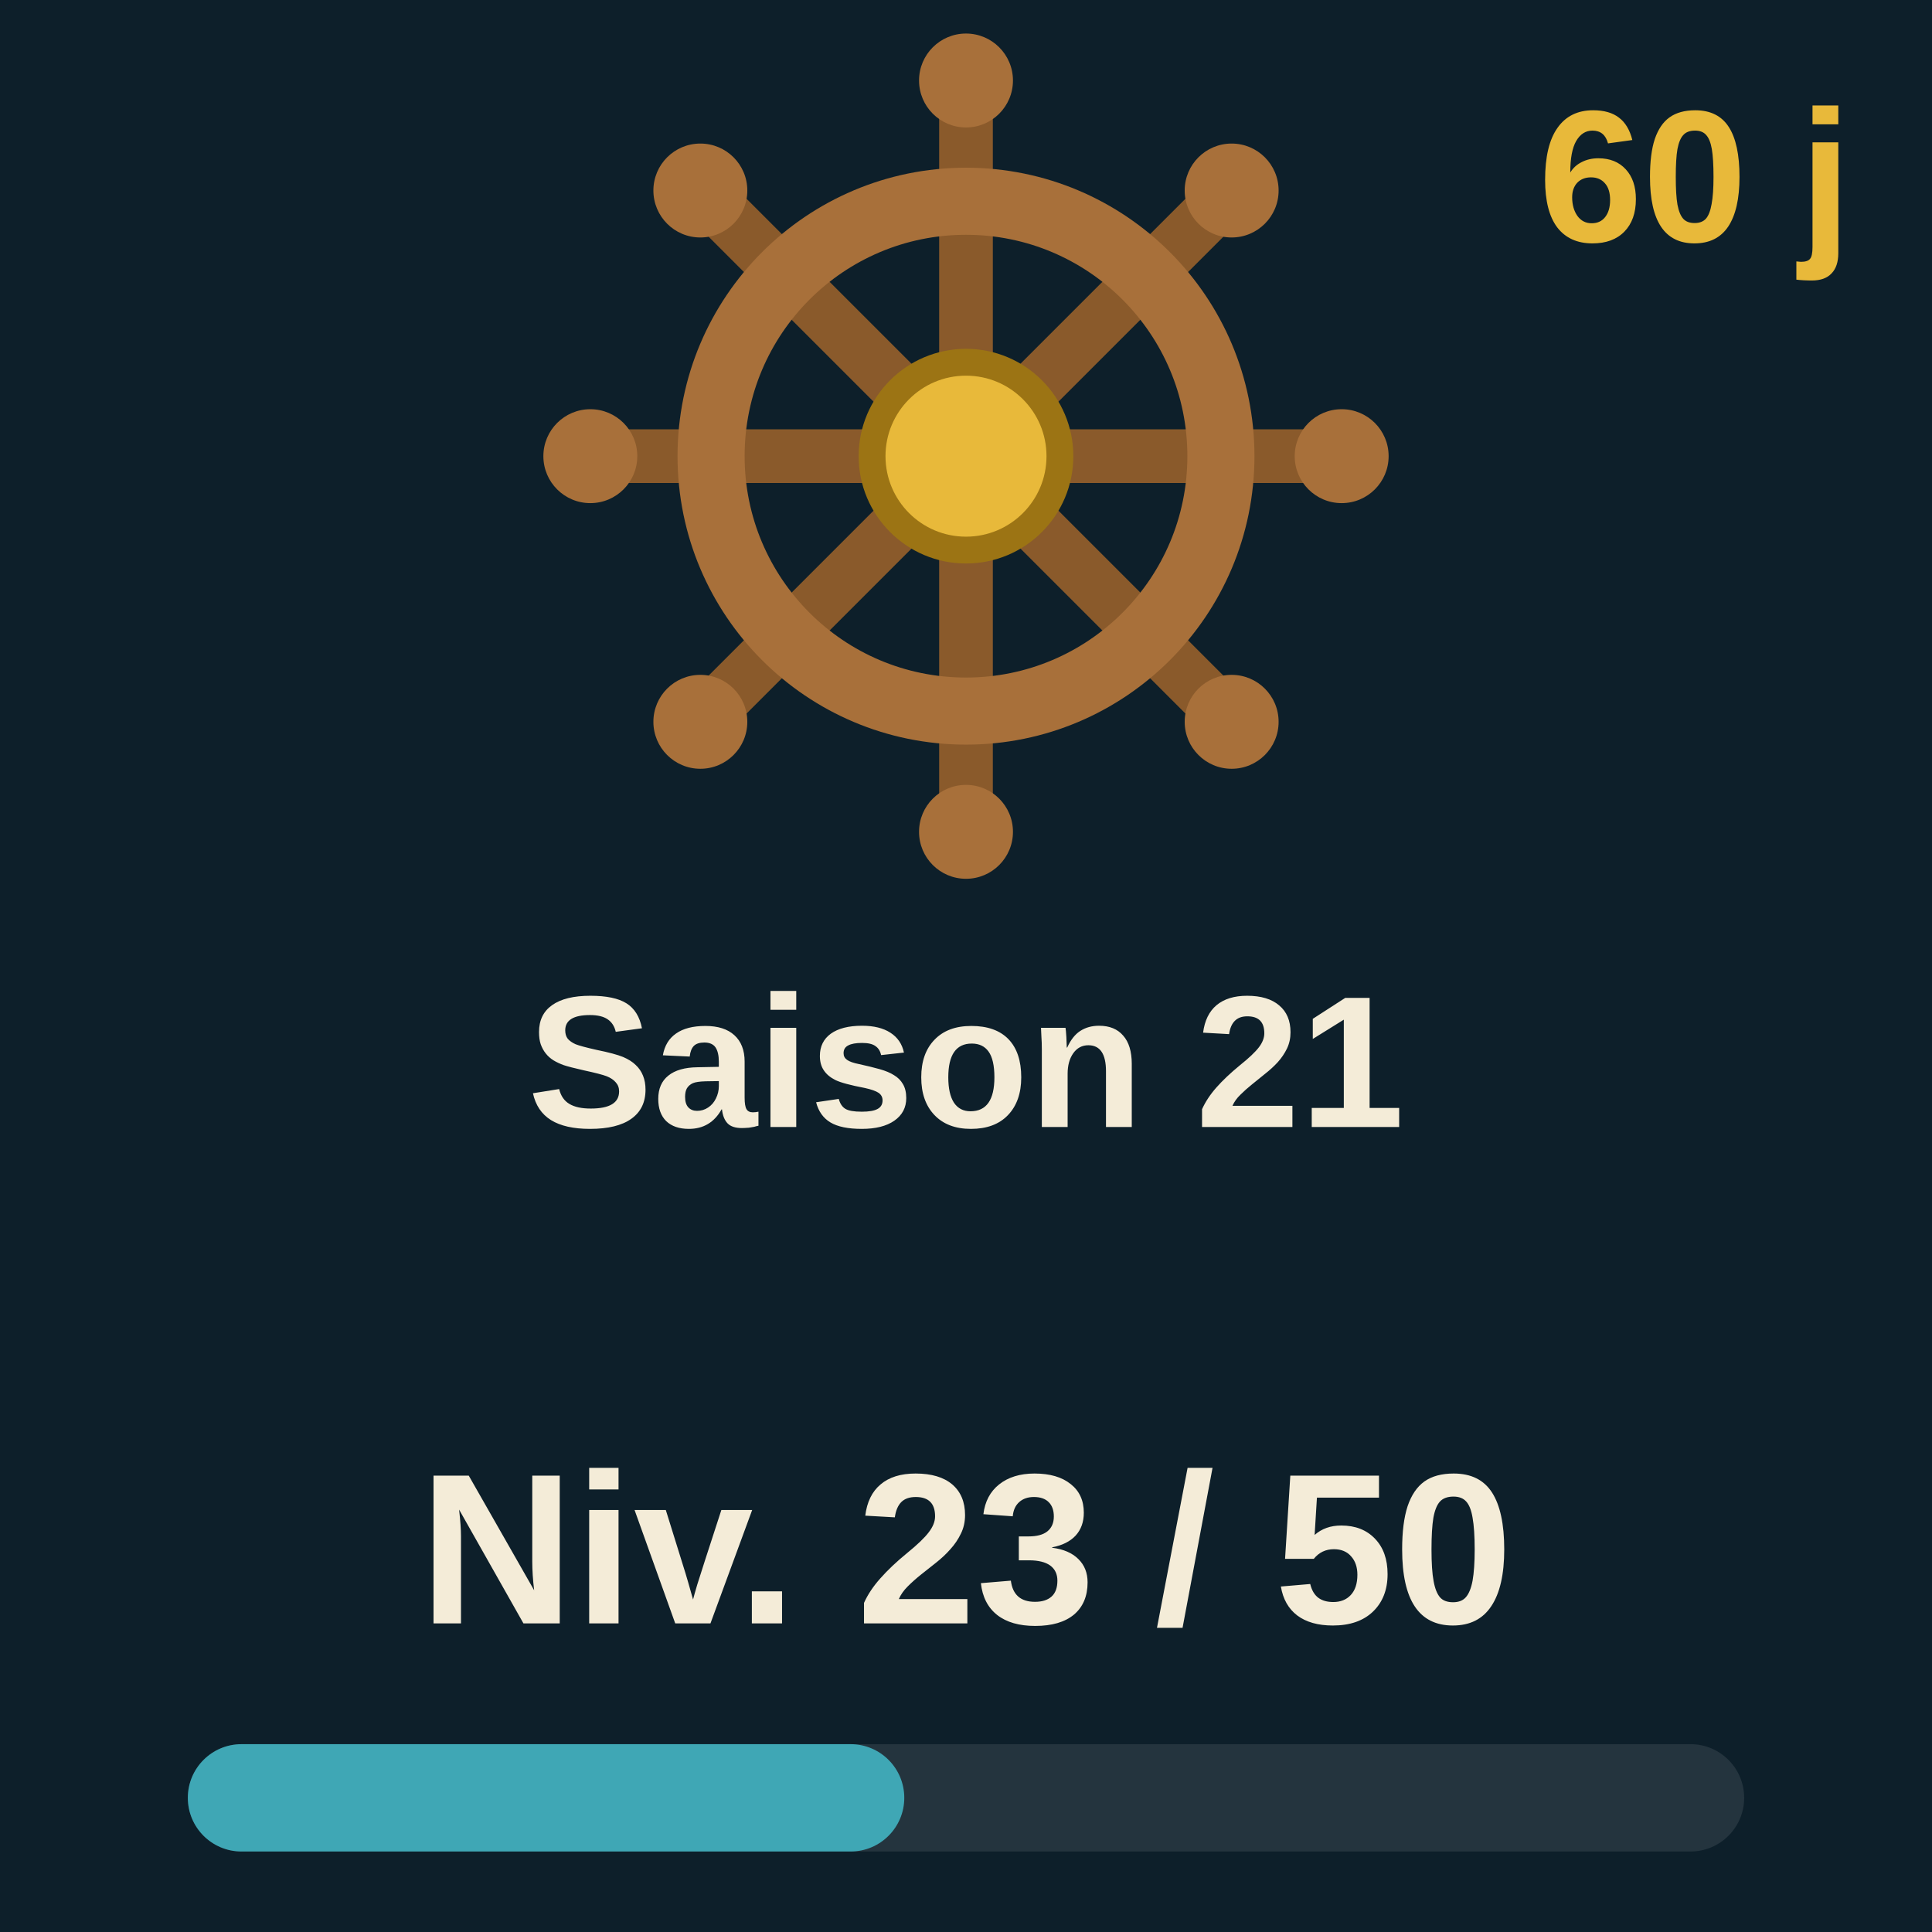
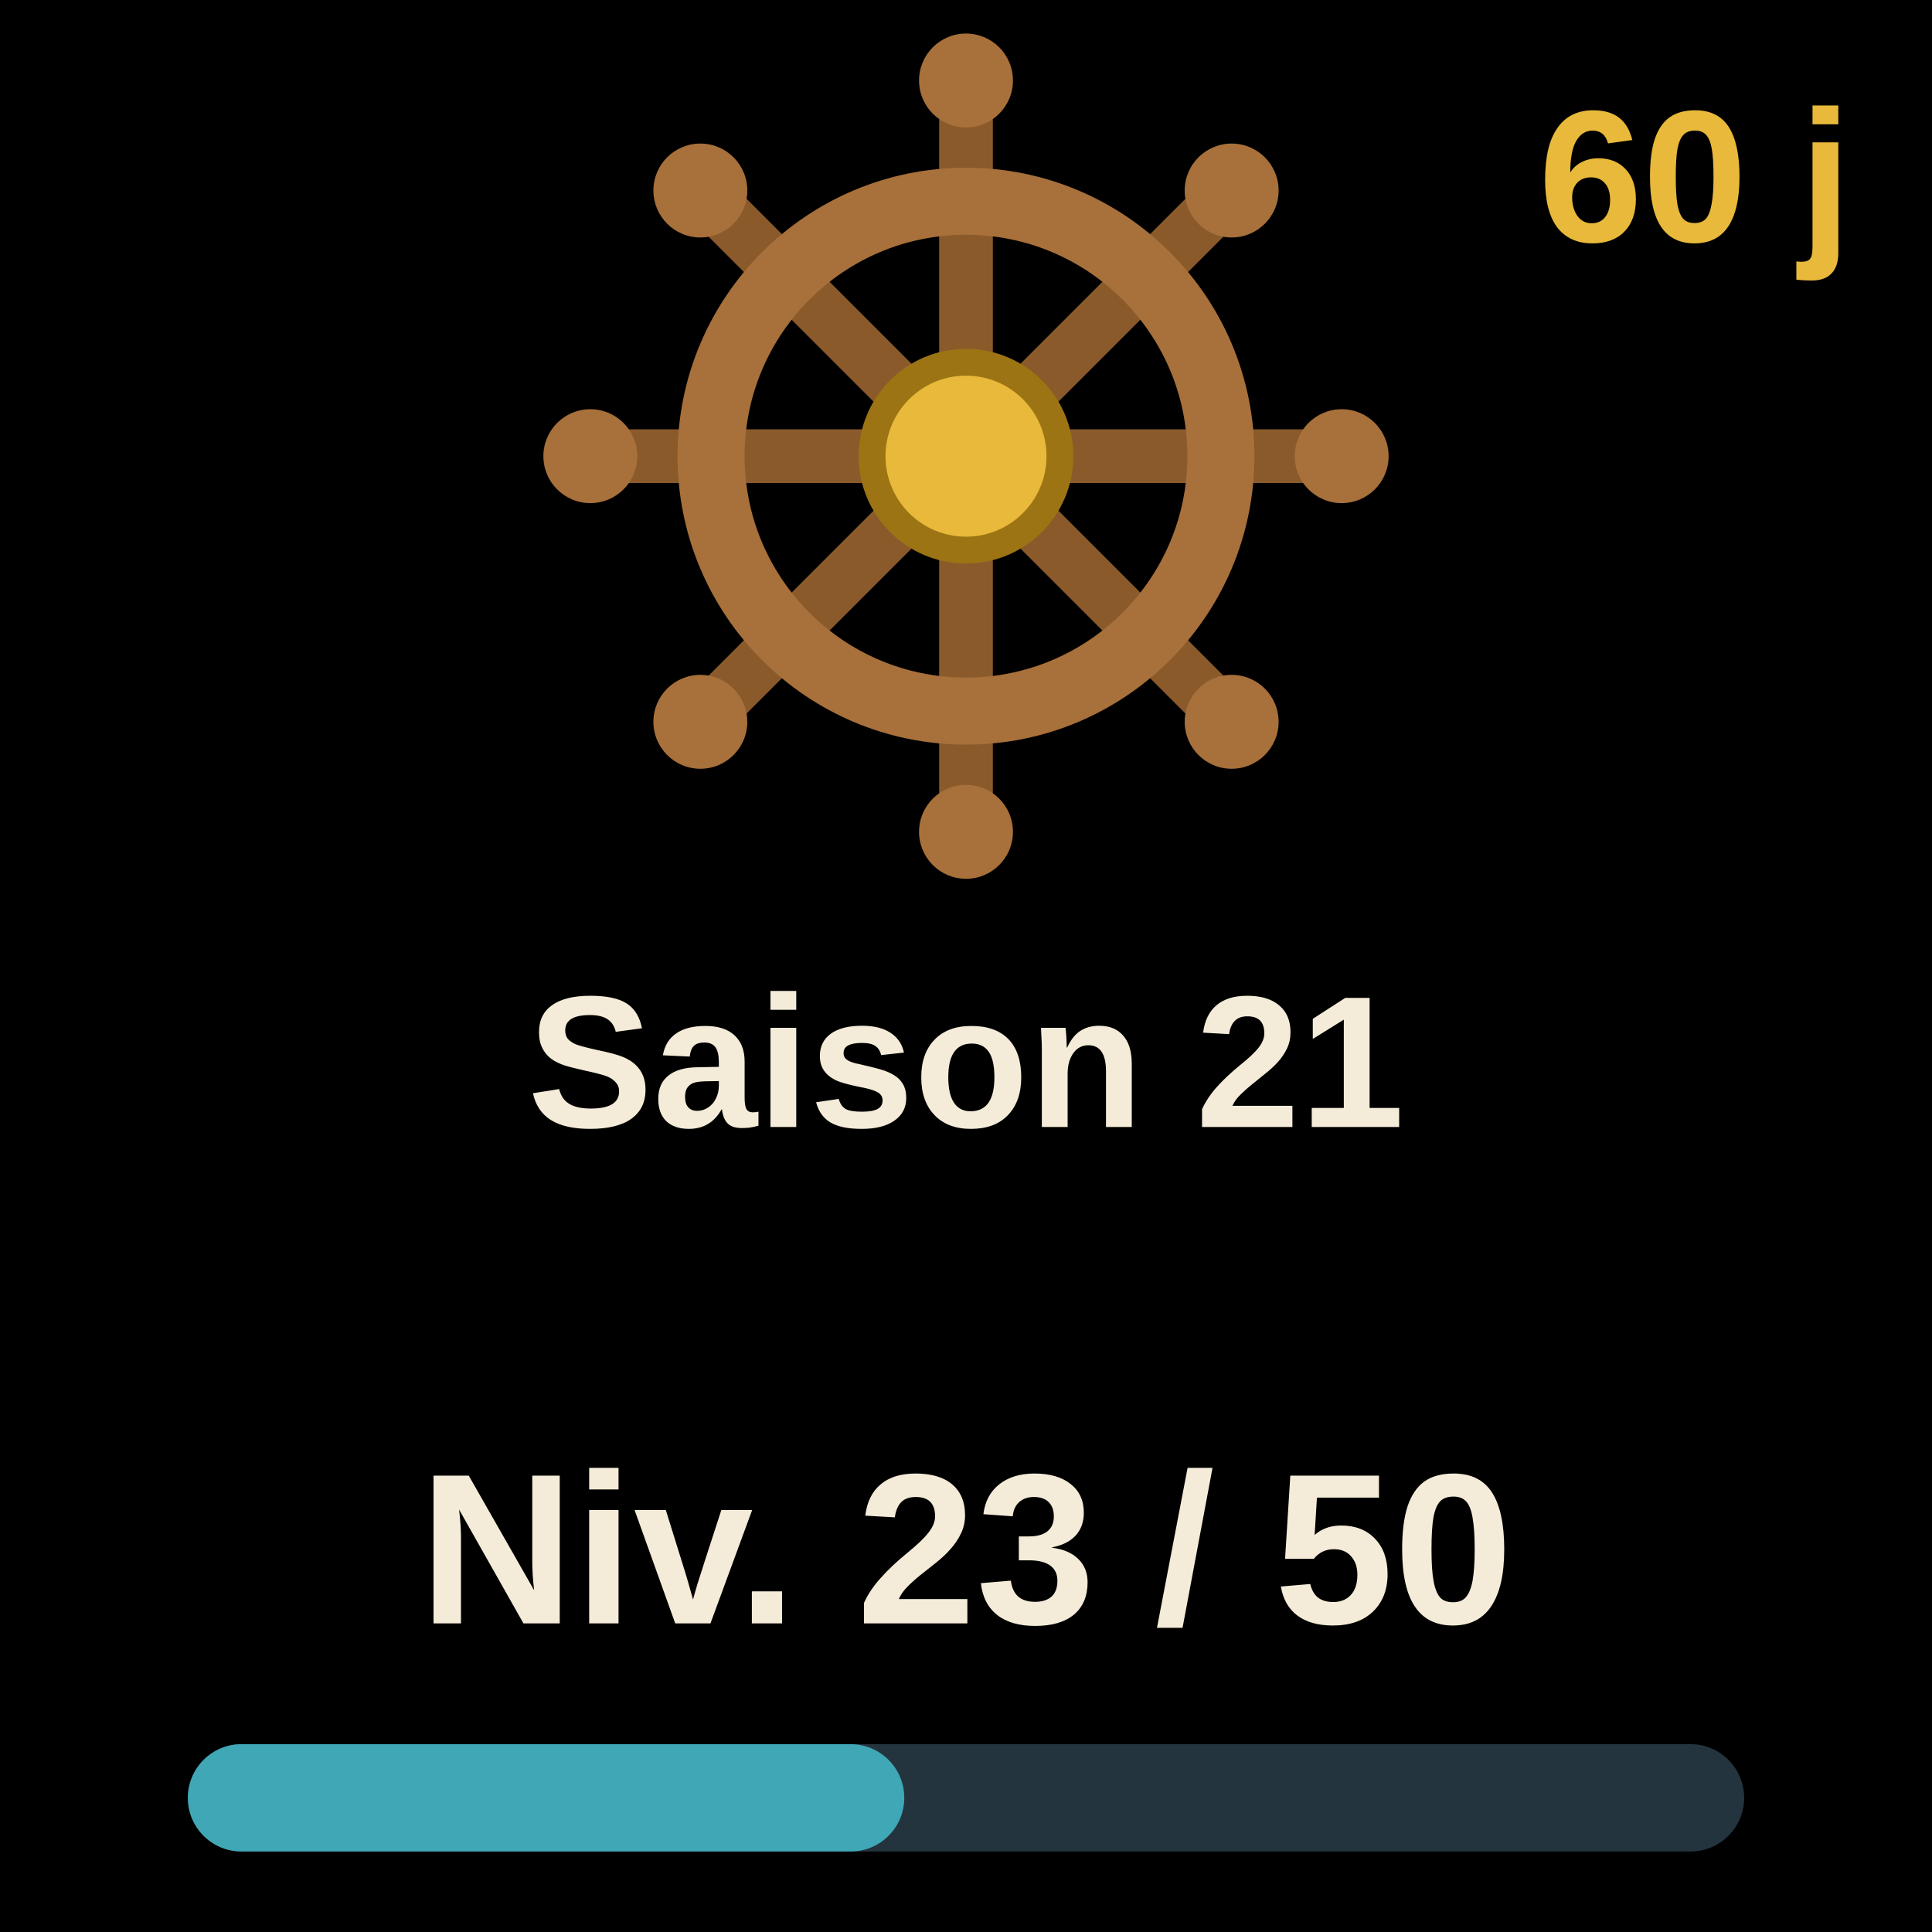
<svg xmlns="http://www.w3.org/2000/svg" width="144" height="144" viewBox="0 0 144 144">
-   <rect width="144" height="144" fill="#0d1f2a" />
+   <rect width="144" height="144" fill="#000000" />
  <g transform="translate(72 34) scale(1)">
    <path d="M6.0,0.0 L27.0,0.0" stroke="#8a5a2b" stroke-width="4" stroke-linecap="round" />
    <circle cx="28.0" cy="0.0" r="3.5" fill="#a8703a" />
    <path d="M4.2,4.2 L19.1,19.1" stroke="#8a5a2b" stroke-width="4" stroke-linecap="round" />
    <circle cx="19.8" cy="19.8" r="3.5" fill="#a8703a" />
    <path d="M0.0,6.0 L0.0,27.0" stroke="#8a5a2b" stroke-width="4" stroke-linecap="round" />
    <circle cx="0.0" cy="28.0" r="3.5" fill="#a8703a" />
    <path d="M-4.2,4.2 L-19.1,19.1" stroke="#8a5a2b" stroke-width="4" stroke-linecap="round" />
    <circle cx="-19.8" cy="19.8" r="3.5" fill="#a8703a" />
    <path d="M-6.0,0.0 L-27.0,0.0" stroke="#8a5a2b" stroke-width="4" stroke-linecap="round" />
    <circle cx="-28.0" cy="0.0" r="3.5" fill="#a8703a" />
    <path d="M-4.2,-4.2 L-19.1,-19.1" stroke="#8a5a2b" stroke-width="4" stroke-linecap="round" />
    <circle cx="-19.8" cy="-19.8" r="3.5" fill="#a8703a" />
    <path d="M-0.0,-6.0 L-0.0,-27.0" stroke="#8a5a2b" stroke-width="4" stroke-linecap="round" />
    <circle cx="-0.0" cy="-28.0" r="3.5" fill="#a8703a" />
    <path d="M4.2,-4.2 L19.1,-19.1" stroke="#8a5a2b" stroke-width="4" stroke-linecap="round" />
    <circle cx="19.8" cy="-19.8" r="3.5" fill="#a8703a" />
    <circle cx="0" cy="0" r="19" fill="none" stroke="#a8703a" stroke-width="5" />
    <circle cx="0" cy="0" r="7" fill="#e8b93a" stroke="#9c7414" stroke-width="2" />
  </g>
  <text x="138" y="18" font-family="Arial, Helvetica, sans-serif" font-size="14" font-weight="bold" fill="#e8b93a" text-anchor="end">60 j</text>
  <text x="72" y="84" font-family="Arial, Helvetica, sans-serif" font-size="14" font-weight="bold" fill="#f4ecd8" text-anchor="middle">Saison 21</text>
  <text x="72" y="121" font-family="Arial, Helvetica, sans-serif" font-size="16" font-weight="bold" fill="#f4ecd8" text-anchor="middle">Niv. 23 / 50</text>
  <rect x="14" y="130" width="116" height="8" rx="4" fill="#24343e" />
  <rect x="14" y="130" width="53.4" height="8" rx="4" fill="#3fa7b5" />
</svg>
